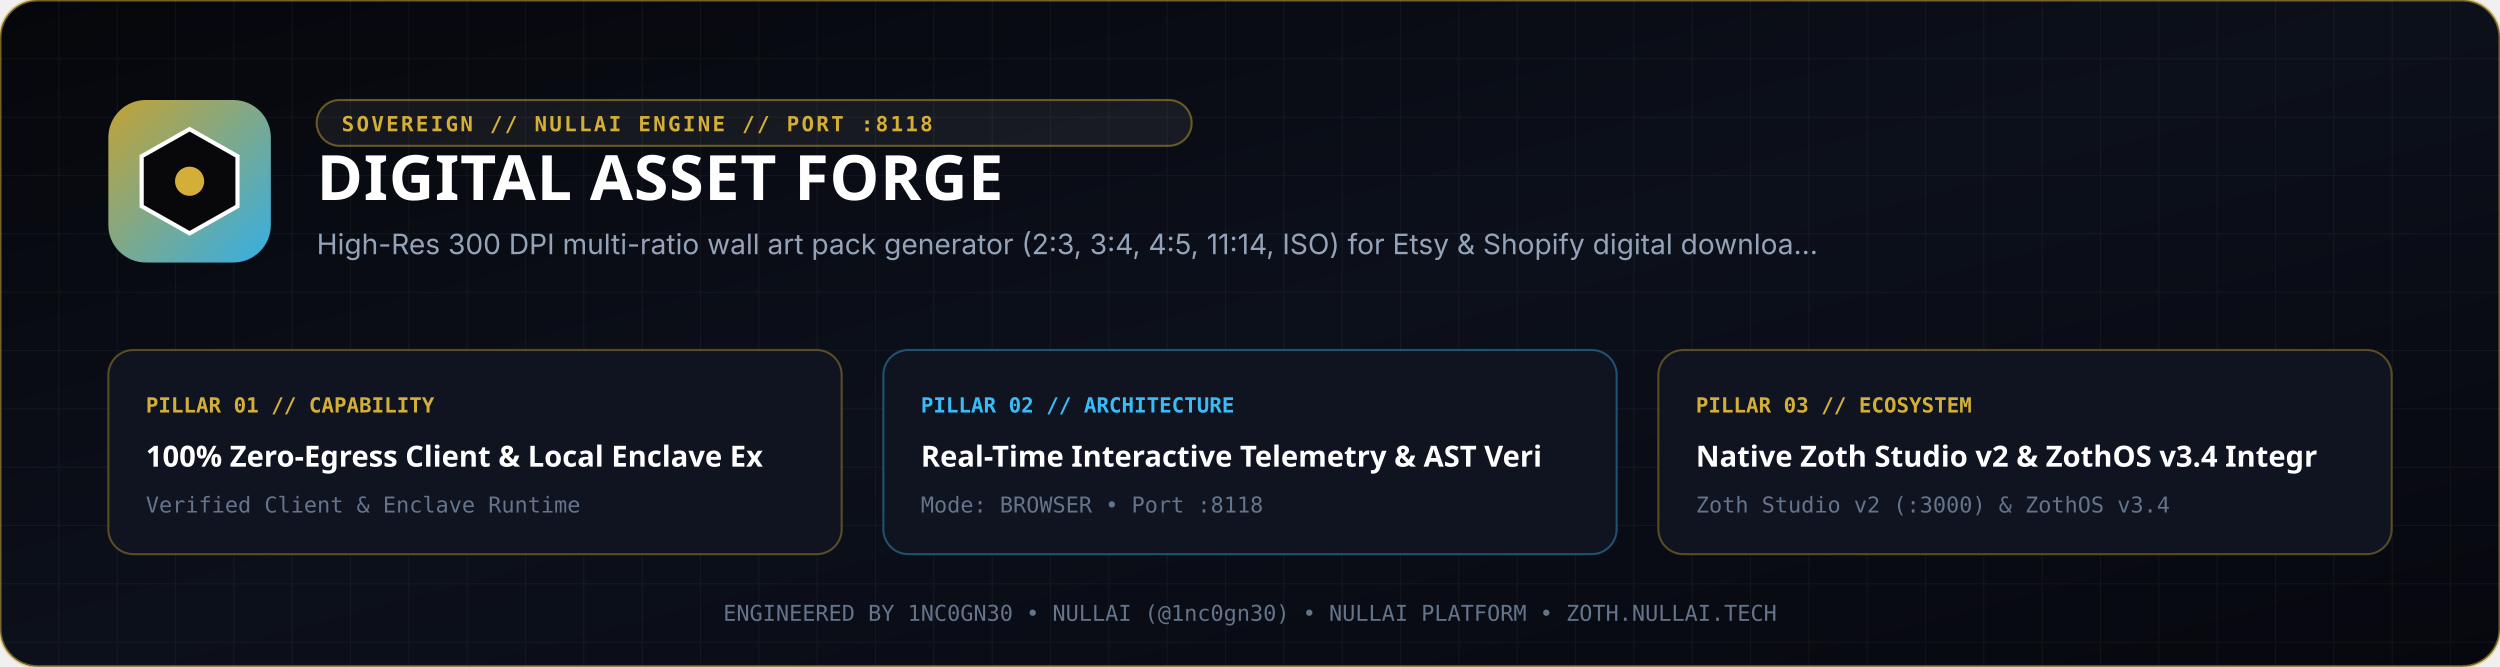
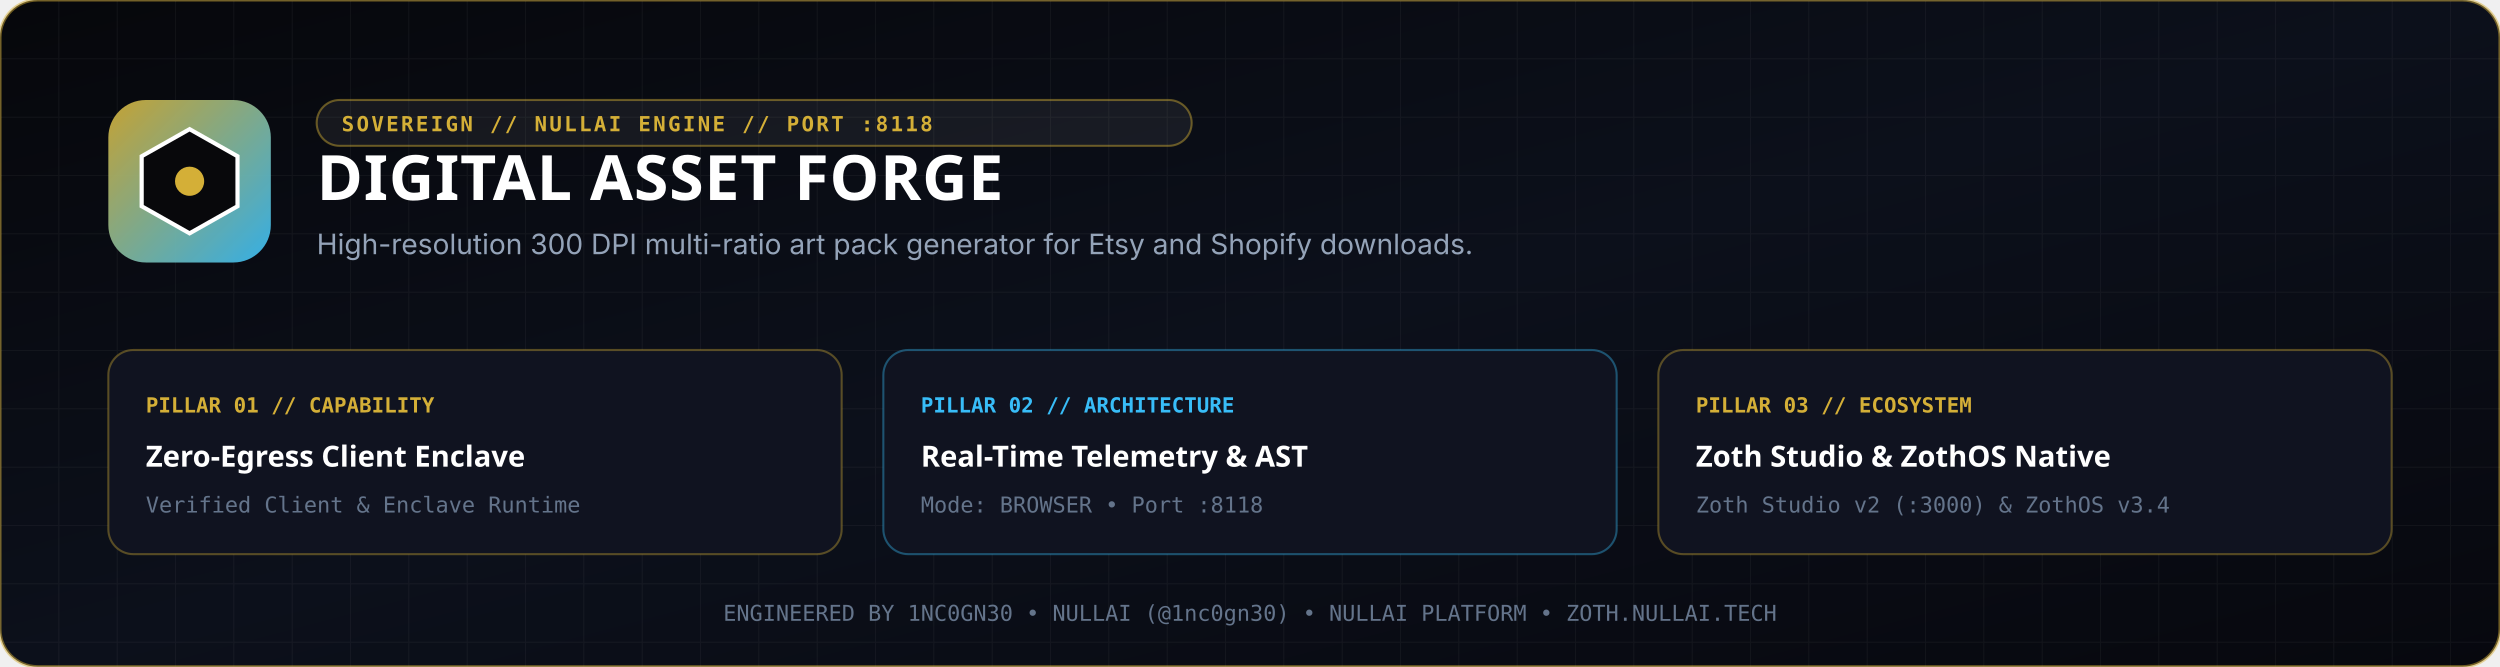
<svg xmlns="http://www.w3.org/2000/svg" viewBox="0 0 1200 320" width="100%" height="100%">
  <defs>
    <linearGradient id="bg" x1="0%" y1="0%" x2="100%" y2="100%">
      <stop offset="0%" stop-color="#06070B" />
      <stop offset="50%" stop-color="#0C101B" />
      <stop offset="100%" stop-color="#07080E" />
    </linearGradient>
    <linearGradient id="accent" x1="0%" y1="0%" x2="100%" y2="100%">
      <stop offset="0%" stop-color="#D4AF37" />
      <stop offset="100%" stop-color="#38BDF8" />
    </linearGradient>
    <pattern id="grid" width="28" height="28" patternUnits="userSpaceOnUse">
      <path d="M 28 0 L 0 0 0 28" fill="none" stroke="rgba(255,255,255,0.04)" stroke-width="1" />
    </pattern>
  </defs>
  <rect width="1200" height="320" rx="18" fill="url(#bg)" stroke="#D4AF37" stroke-opacity="0.5" stroke-width="1.5" />
  <rect width="1200" height="320" rx="18" fill="url(#grid)" />
  <g transform="translate(52, 48)">
    <rect width="78" height="78" rx="18" fill="url(#accent)" opacity="0.92" />
    <polygon points="39,14 62,27 62,51 39,64 16,51 16,27" fill="#08080B" stroke="#FFFFFF" stroke-width="2" />
    <circle cx="39" cy="39" r="7" fill="#D4AF37" />
  </g>
  <g transform="translate(152, 62)">
    <rect x="0" y="-14" width="420" height="22" rx="11" fill="rgba(255,255,255,0.06)" stroke="#D4AF37" stroke-opacity="0.45" />
    <text x="12" y="1" fill="#D4AF37" font-family="JetBrains Mono, monospace" font-size="10" font-weight="700" letter-spacing="1.1">SOVEREIGN // NULLAI ENGINE // PORT :8118</text>
    <text x="0" y="34" fill="#FFFFFF" font-family="Syne, Space Grotesk, sans-serif" font-size="30" font-weight="800" letter-spacing="0.4">DIGITAL ASSET FORGE</text>
-     <text x="0" y="60" fill="#94A3B8" font-family="Inter, sans-serif" font-size="13.5">High-Res 300 DPI multi-ratio wall art pack generator (2:3, 3:4, 4:5, 11:14, ISO) for Etsy &amp; Shopify digital downloa...</text>
+     <text x="0" y="60" fill="#94A3B8" font-family="Inter, sans-serif" font-size="13.5">High-resolution 300 DPI multi-ratio art pack generator for Etsy and Shopify downloads.</text>
  </g>
  <g transform="translate(52, 168)">
    <rect x="0" y="0" width="352" height="98" rx="12" fill="#101320" stroke="#D4AF37" stroke-opacity="0.38" />
    <text x="18" y="30" fill="#D4AF37" font-family="JetBrains Mono, monospace" font-size="10" font-weight="700">PILLAR 01 // CAPABILITY</text>
-     <text x="18" y="56" fill="#FFFFFF" font-family="Space Grotesk, sans-serif" font-size="14" font-weight="700">100% Zero-Egress Client &amp; Local Enclave Ex</text>
+     <text x="18" y="56" fill="#FFFFFF" font-family="Space Grotesk, sans-serif" font-size="14" font-weight="700">Zero-Egress Client Enclave</text>
    <text x="18" y="78" fill="#64748B" font-family="JetBrains Mono, monospace" font-size="10.5">Verified Client &amp; Enclave Runtime</text>
    <rect x="372" y="0" width="352" height="98" rx="12" fill="#101320" stroke="#38BDF8" stroke-opacity="0.38" />
    <text x="390" y="30" fill="#38BDF8" font-family="JetBrains Mono, monospace" font-size="10" font-weight="700">PILLAR 02 // ARCHITECTURE</text>
-     <text x="390" y="56" fill="#FFFFFF" font-family="Space Grotesk, sans-serif" font-size="14" font-weight="700">Real-Time Interactive Telemetry &amp; AST Veri</text>
+     <text x="390" y="56" fill="#FFFFFF" font-family="Space Grotesk, sans-serif" font-size="14" font-weight="700">Real-Time Telemetry &amp; AST</text>
    <text x="390" y="78" fill="#64748B" font-family="JetBrains Mono, monospace" font-size="10.5">Mode: BROWSER • Port :8118</text>
    <rect x="744" y="0" width="352" height="98" rx="12" fill="#101320" stroke="#D4AF37" stroke-opacity="0.38" />
    <text x="762" y="30" fill="#D4AF37" font-family="JetBrains Mono, monospace" font-size="10" font-weight="700">PILLAR 03 // ECOSYSTEM</text>
-     <text x="762" y="56" fill="#FFFFFF" font-family="Space Grotesk, sans-serif" font-size="14" font-weight="700">Native Zoth Studio v2 &amp; ZothOS v3.4 Integr</text>
+     <text x="762" y="56" fill="#FFFFFF" font-family="Space Grotesk, sans-serif" font-size="14" font-weight="700">Zoth Studio &amp; ZothOS Native</text>
    <text x="762" y="78" fill="#64748B" font-family="JetBrains Mono, monospace" font-size="10.5">Zoth Studio v2 (:3000) &amp; ZothOS v3.4</text>
  </g>
  <text x="600" y="298" text-anchor="middle" fill="#64748B" font-family="JetBrains Mono, monospace" font-size="10.5">
    ENGINEERED BY 1NC0GN30 • NULLAI (@1nc0gn30)  •  NULLAI PLATFORM  •  ZOTH.NULLAI.TECH
  </text>
</svg>
